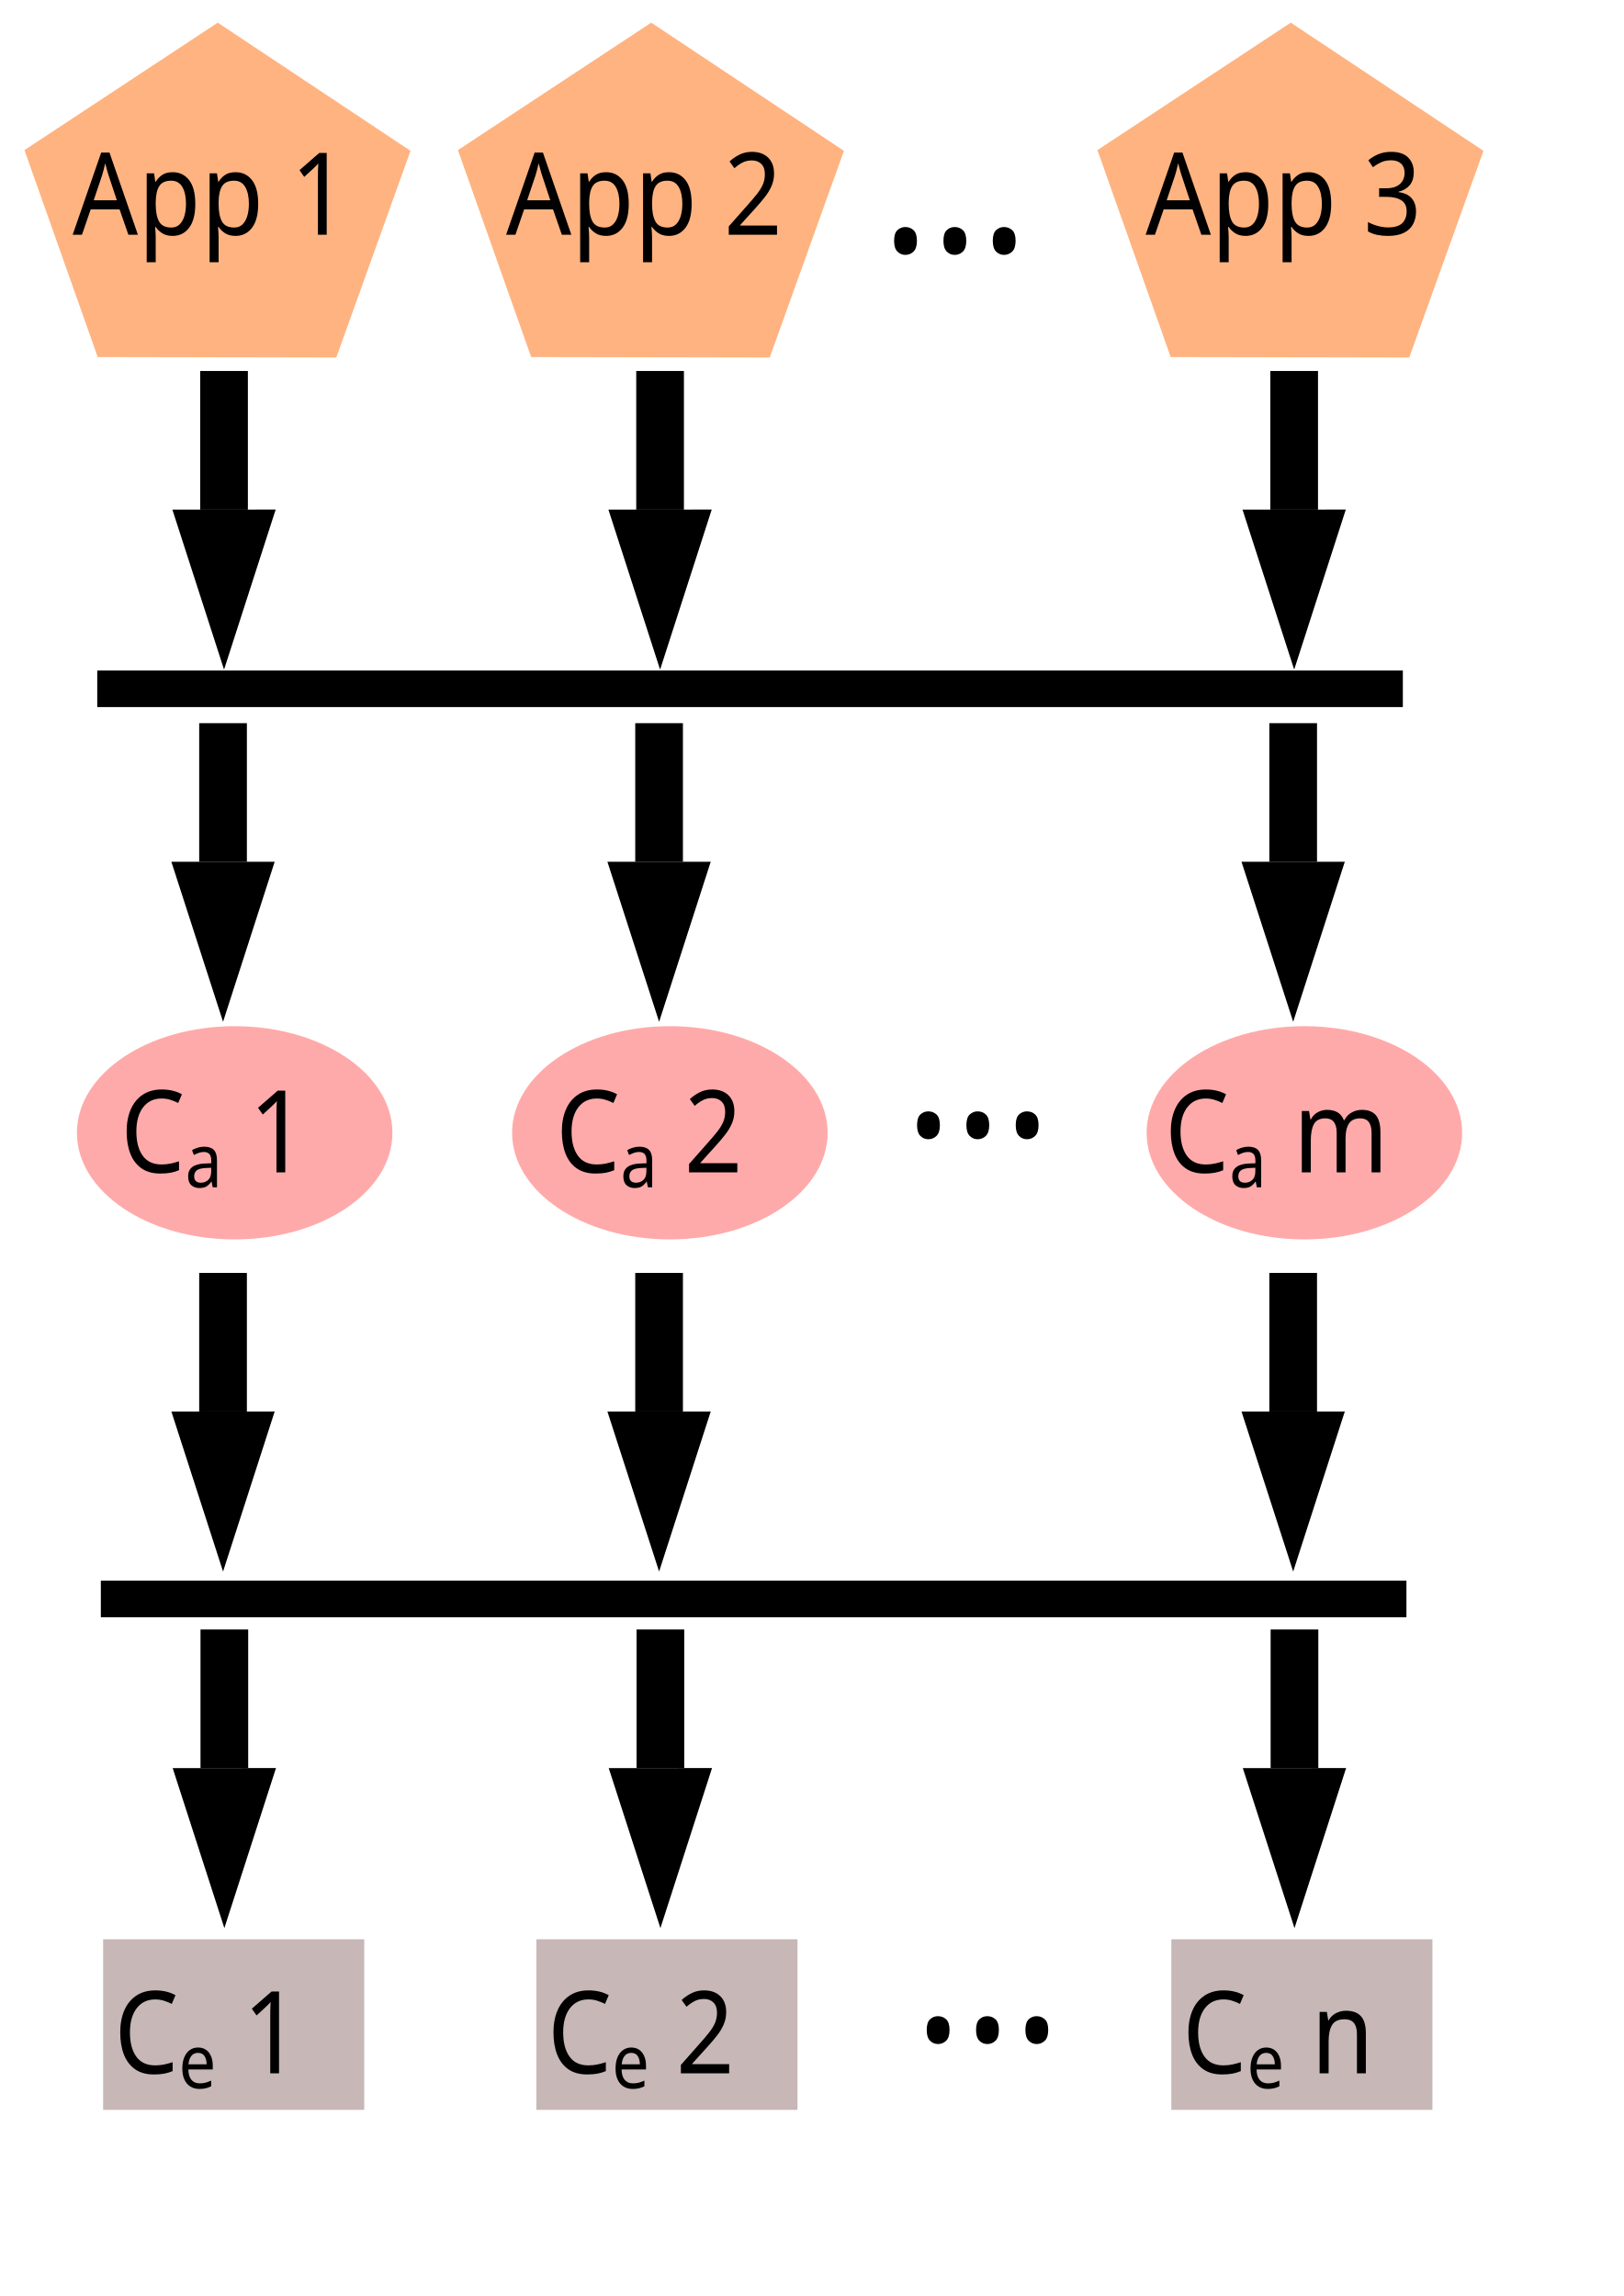
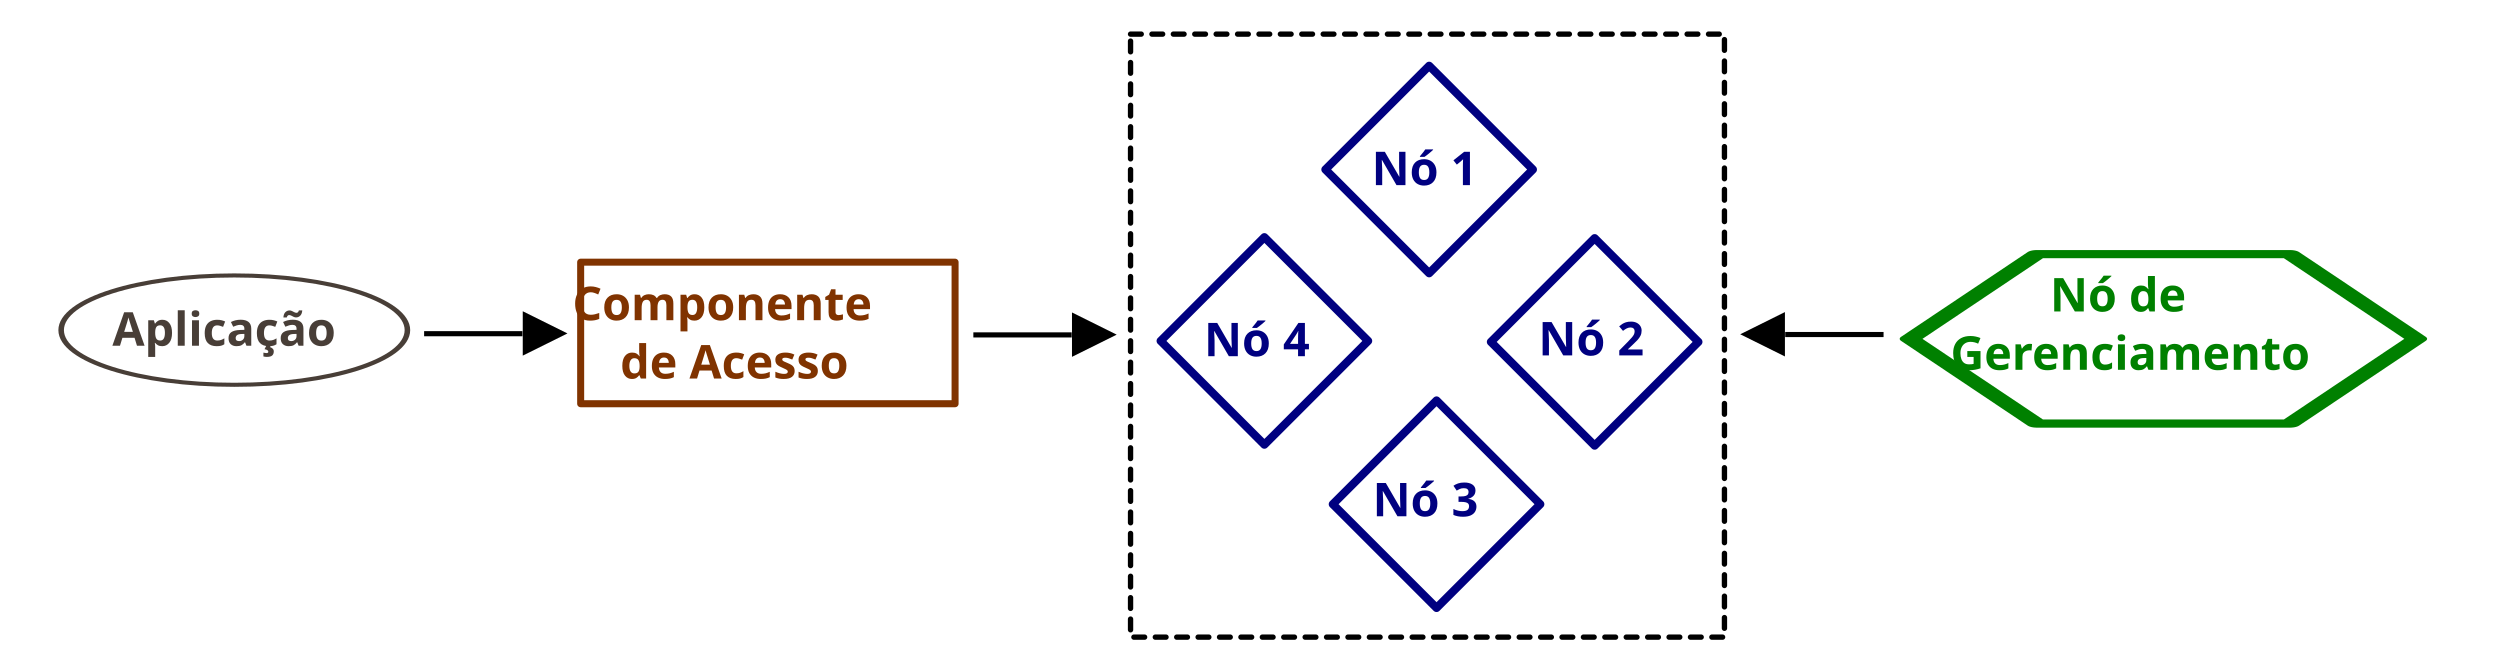
- <svg xmlns="http://www.w3.org/2000/svg" width="210mm" height="297mm" id="svg2" version="1.1">
-   <defs id="defs4" />
-   <g id="layer1">
-     <g id="g3559" transform="matrix(1.249817,0,0,1.399877,-77.44577,-105.6959)">
-       <g transform="translate(66.12766,398.2979)" id="g3142">
-         <rect style="fill:#c8b7b7" id="rect2997" width="102.128" height="59.574" x="36.17" y="354.49" />
-         <text xml:space="preserve" style="font-size:40px;font-style:normal;font-weight:normal;line-height:125%;letter-spacing:0px;word-spacing:0px;fill:#000000;fill-opacity:1;stroke:none;font-family:Sans" x="40.426" y="401.298" id="text2999">
-           <tspan id="tspan3001" x="40.426" y="401.298" dy="0 0 -4.54">C<tspan id="tspan3243" style="font-size:65.001%;baseline-shift:sub">e</tspan> 1</tspan>
-         </text>
-       </g>
-       <g transform="translate(146.2128,208.9361)" id="g3147">
-         <rect style="fill:#c8b7b7" id="rect2997-6" width="102.128" height="59.574" x="125.532" y="543.852" />
-         <text xml:space="preserve" style="font-size:40px;font-style:normal;font-weight:normal;line-height:125%;letter-spacing:0px;word-spacing:0px;fill:#000000;fill-opacity:1;stroke:none;font-family:Sans" x="129.787" y="590.66" id="text2999-0">
-           <tspan id="tspan3001-7" x="129.787" y="590.66" dy="0 0 -4.54">C<tspan id="tspan3241" style="font-size:65.001%;baseline-shift:sub">e</tspan> 2</tspan>
-         </text>
-       </g>
-       <g transform="translate(305.1915,40.85107)" id="g3160">
-         <rect style="fill:#c8b7b7" id="rect2997-0" width="102.128" height="59.574" x="214.894" y="711.937" />
-         <text xml:space="preserve" style="font-size:40px;font-style:normal;font-weight:normal;line-height:125%;letter-spacing:0px;word-spacing:0px;fill:#000000;fill-opacity:1;stroke:none;font-family:Sans" x="219.149" y="758.745" id="text2999-1">
-           <tspan id="tspan3001-0" x="219.149" y="758.745" dy="0 0 -4.54">C<tspan id="tspan3239" style="font-size:65.001%;baseline-shift:sub">e</tspan> n</tspan>
-         </text>
-       </g>
-       <g transform="translate(-42,307.0638)" id="g3169">
-         <path style="fill:#ffaaaa" id="path3055" d="m 297.872,171.511 c 0,24.677 -36.675,44.681 -81.915,44.681 -45.24,0 -81.915,-20.004 -81.915,-44.681 0,-24.677 36.675,-44.681 81.915,-44.681 45.24,0 81.915,20.004 81.915,44.681 z" transform="matrix(0.7532467,0,0,0.8333333,33.07543,21.13838)" />
-         <text xml:space="preserve" style="font-size:40px;font-style:normal;font-weight:normal;line-height:125%;letter-spacing:0px;word-spacing:0px;fill:#000000;fill-opacity:1;stroke:none;font-family:Sans" x="151.064" y="177.894" id="text3165">
-           <tspan id="tspan3167" x="151.064" y="177.894">C<tspan id="tspan3245" style="font-size:65.001%;baseline-shift:sub">a</tspan> 1</tspan>
-         </text>
-       </g>
-       <g id="g3169-3" transform="translate(128.2128,307.0638)">
-         <path style="fill:#ffaaaa" id="path3055-7" d="m 297.872,171.511 c 0,24.677 -36.675,44.681 -81.915,44.681 -45.24,0 -81.915,-20.004 -81.915,-44.681 0,-24.677 36.675,-44.681 81.915,-44.681 45.24,0 81.915,20.004 81.915,44.681 z" transform="matrix(0.7532467,0,0,0.8333333,33.07543,21.13838)" />
-         <text xml:space="preserve" style="font-size:40px;font-style:normal;font-weight:normal;line-height:125%;letter-spacing:0px;word-spacing:0px;fill:#000000;fill-opacity:1;stroke:none;font-family:Sans" x="151.064" y="177.894" id="text3165-1">
-           <tspan id="tspan3167-2" x="151.064" y="177.894">C<tspan id="tspan3247" style="font-size:65.001%;baseline-shift:sub">a</tspan> 2</tspan>
-         </text>
-       </g>
-       <g transform="translate(-2.340426,-51.44681)" id="g3230">
-         <path style="fill:#ffaaaa" id="path3055-2" d="m 297.872,171.511 c 0,24.677 -36.675,44.681 -81.915,44.681 -45.24,0 -81.915,-20.004 -81.915,-44.681 0,-24.677 36.675,-44.681 81.915,-44.681 45.24,0 81.915,20.004 81.915,44.681 z" transform="matrix(0.7532467,0,0,0.8333333,411.7988,379.649)" />
-         <text xml:space="preserve" style="font-size:40px;font-style:normal;font-weight:normal;line-height:125%;letter-spacing:0px;word-spacing:0px;fill:#000000;fill-opacity:1;stroke:none;font-family:Sans" x="519.787" y="536.405" id="text3165-17">
-           <tspan id="tspan3167-5" x="519.787" y="536.405">C<tspan id="tspan3249" style="font-size:65.001%;baseline-shift:sub">a</tspan> m</tspan>
-         </text>
-       </g>
-       <text id="text3235" y="788.362" x="419.234" style="font-size:40px;font-style:normal;font-weight:normal;line-height:125%;letter-spacing:0px;word-spacing:0px;fill:#000000;fill-opacity:1;stroke:none;font-family:Sans" xml:space="preserve">
-         <tspan style="font-size:72px" y="788.362" x="419.234" id="tspan3237">...</tspan>
-       </text>
-       <text id="text3235-5" y="472.362" x="415.457" style="font-size:40px;font-style:normal;font-weight:normal;line-height:125%;letter-spacing:0px;word-spacing:0px;fill:#000000;fill-opacity:1;stroke:none;font-family:Sans" xml:space="preserve">
-         <tspan style="font-size:72px" y="472.362" x="415.457" id="tspan3237-2">...</tspan>
-       </text>
-       <g transform="translate(-34.04255,-55.0906)" id="g3280">
-         <path style="fill:#ffb380" id="path3274" d="M 127.66,16.192 102.319,93.623 20.848,93.451 -4.165,15.913 61.849,-31.836 z" transform="matrix(1.145261,0,0,0.9321637,110.3496,168.1808)" />
-         <text xml:space="preserve" style="font-size:40px;font-style:normal;font-weight:normal;line-height:125%;letter-spacing:0px;word-spacing:0px;fill:#000000;fill-opacity:1;stroke:none;font-family:Sans" x="124.426" y="212.575" id="text3276">
-           <tspan id="tspan3278" x="124.426" y="212.575">App 1</tspan>
-         </text>
-       </g>
-       <g id="g3280-1" transform="translate(135.4866,-55.0906)">
-         <path style="fill:#ffb380" id="path3274-9" d="M 127.66,16.192 102.319,93.623 20.848,93.451 -4.165,15.913 61.849,-31.836 z" transform="matrix(1.145261,0,0,0.9321637,110.3496,168.1808)" />
-         <text xml:space="preserve" style="font-size:40px;font-style:normal;font-weight:normal;line-height:125%;letter-spacing:0px;word-spacing:0px;fill:#000000;fill-opacity:1;stroke:none;font-family:Sans" x="124.426" y="212.575" id="text3276-0">
-           <tspan id="tspan3278-8" x="124.426" y="212.575">App 2</tspan>
-         </text>
-       </g>
-       <g id="g3280-8" transform="translate(385.6142,-55.0906)">
-         <path style="fill:#ffb380" id="path3274-0" d="M 127.66,16.192 102.319,93.623 20.848,93.451 -4.165,15.913 61.849,-31.836 z" transform="matrix(1.145261,0,0,0.9321637,110.3496,168.1808)" />
-         <text xml:space="preserve" style="font-size:40px;font-style:normal;font-weight:normal;line-height:125%;letter-spacing:0px;word-spacing:0px;fill:#000000;fill-opacity:1;stroke:none;font-family:Sans" x="124.426" y="212.575" id="text3276-3">
-           <tspan id="tspan3278-7" x="124.426" y="212.575">App 3</tspan>
-         </text>
-       </g>
-       <text id="text3235-5-8" y="163.508" x="406.478" style="font-size:40px;font-style:normal;font-weight:normal;line-height:125%;letter-spacing:0px;word-spacing:0px;fill:#000000;fill-opacity:1;stroke:none;font-family:Sans" xml:space="preserve">
-         <tspan style="font-size:72px;fill:#000000" y="163.508" x="406.478" id="tspan3237-2-7">...</tspan>
-       </text>
-       <g transform="matrix(-0.3652672,0,0,-0.5834159,202.4356,723.4553)" id="g3359">
-         <path style="fill:#000000" id="path3355" d="m 200,805.554 -110.618,0.035 55.278,-95.816 z" />
-         <rect style="fill:#000000" id="rect3357" width="51.064" height="82.979" x="119.149" y="805.554" />
-       </g>
-       <rect y="309.681" x="100" height="12.766" width="510.638" id="rect3363" style="fill:#000000" />
-       <rect y="627.554" x="101.404" height="12.766" width="510.638" id="rect3363-9" style="fill:#000000" />
-       <g transform="matrix(-0.3652672,0,0,-0.5834159,372.9786,723.4553)" id="g3359-0">
-         <path style="fill:#000000" id="path3355-6" d="m 200,805.554 -110.618,0.035 55.278,-95.816 z" />
-         <rect style="fill:#000000" id="rect3357-5" width="51.064" height="82.979" x="119.149" y="805.554" />
-       </g>
-       <g transform="matrix(-0.3652672,0,0,-0.5834159,620.9786,723.4553)" id="g3359-0-2">
-         <path style="fill:#000000" id="path3355-6-7" d="m 200,805.554 -110.618,0.035 55.278,-95.816 z" />
-         <rect style="fill:#000000" id="rect3357-5-3" width="51.064" height="82.979" x="119.149" y="805.554" />
-       </g>
-       <g transform="matrix(-0.3652672,0,0,-0.5834159,202.0475,846.4553)" id="g3359-2">
-         <path style="fill:#000000" id="path3355-7" d="m 200,805.554 -110.618,0.035 55.278,-95.816 z" />
-         <rect style="fill:#000000" id="rect3357-9" width="51.064" height="82.979" x="119.149" y="805.554" />
-       </g>
-       <g transform="matrix(-0.3652672,0,0,-0.5834159,372.5905,846.4553)" id="g3359-0-1">
-         <path style="fill:#000000" id="path3355-6-9" d="m 200,805.554 -110.618,0.035 55.278,-95.816 z" />
-         <rect style="fill:#000000" id="rect3357-5-6" width="51.064" height="82.979" x="119.149" y="805.554" />
-       </g>
-       <g transform="matrix(-0.3652672,0,0,-0.5834159,620.5905,846.4553)" id="g3359-0-2-3">
-         <path style="fill:#000000" id="path3355-6-7-6" d="m 200,805.554 -110.618,0.035 55.278,-95.816 z" />
-         <rect style="fill:#000000" id="rect3357-5-3-8" width="51.064" height="82.979" x="119.149" y="805.554" />
-       </g>
-       <g transform="matrix(-0.3652672,0,0,-0.5834159,202.0475,1038.455)" id="g3359-2-4">
-         <path style="fill:#000000" id="path3355-7-6" d="m 200,805.554 -110.618,0.035 55.278,-95.816 z" />
-         <rect style="fill:#000000" id="rect3357-9-6" width="51.064" height="82.979" x="119.149" y="805.554" />
-       </g>
-       <g transform="matrix(-0.3652672,0,0,-0.5834159,372.5905,1038.455)" id="g3359-0-1-7">
-         <path style="fill:#000000" id="path3355-6-9-2" d="m 200,805.554 -110.618,0.035 55.278,-95.816 z" />
-         <rect style="fill:#000000" id="rect3357-5-6-7" width="51.064" height="82.979" x="119.149" y="805.554" />
-       </g>
-       <g transform="matrix(-0.3652672,0,0,-0.5834159,620.5905,1038.455)" id="g3359-0-2-3-4">
-         <path style="fill:#000000" id="path3355-6-7-6-1" d="m 200,805.554 -110.618,0.035 55.278,-95.816 z" />
-         <rect style="fill:#000000" id="rect3357-5-3-8-0" width="51.064" height="82.979" x="119.149" y="805.554" />
-       </g>
-       <g transform="matrix(-0.3652672,0,0,-0.5834159,202.5581,1162.984)" id="g3359-2-4-3">
-         <path style="fill:#000000" id="path3355-7-6-8" d="m 200,805.554 -110.618,0.035 55.278,-95.816 z" />
-         <rect style="fill:#000000" id="rect3357-9-6-7" width="51.064" height="82.979" x="119.149" y="805.554" />
-       </g>
-       <g transform="matrix(-0.3652672,0,0,-0.5834159,373.1011,1162.984)" id="g3359-0-1-7-9">
-         <path style="fill:#000000" id="path3355-6-9-2-3" d="m 200,805.554 -110.618,0.035 55.278,-95.816 z" />
-         <rect style="fill:#000000" id="rect3357-5-6-7-8" width="51.064" height="82.979" x="119.149" y="805.554" />
-       </g>
-       <g transform="matrix(-0.3652672,0,0,-0.5834159,621.1011,1162.984)" id="g3359-0-2-3-4-8">
-         <path style="fill:#000000" id="path3355-6-7-6-1-4" d="m 200,805.554 -110.618,0.035 55.278,-95.816 z" />
-         <rect style="fill:#000000" id="rect3357-5-3-8-0-0" width="51.064" height="82.979" x="119.149" y="805.554" />
-       </g>
+ <svg xmlns="http://www.w3.org/2000/svg" width="1500" height="400" id="svg3719" version="1.1">
+   <defs id="defs3721" />
+   <g id="layer1" transform="translate(0,-652.3622)">
+     <text xml:space="preserve" style="font-size:28px;font-style:normal;font-weight:bold;line-height:125%;letter-spacing:0px;word-spacing:0px;fill:#000000;fill-opacity:1;stroke:none;font-family:Sans;-inkscape-font-specification:Sans Bold" x="67.429" y="859.791" id="text3727">
+       <tspan id="tspan3729" x="67.429" y="859.791" style="fill:#483e37">Aplicação</tspan>
+     </text>
+     <path style="fill:none;stroke:#483e37;stroke-width:4.9;stroke-linecap:round;stroke-linejoin:round;stroke-miterlimit:4;stroke-opacity:1;stroke-dasharray:none;stroke-dashoffset:1.002" id="path3731" d="m 391.429,460 c 0,36.293 -68.436,65.714 -152.857,65.714 -84.421,0 -152.857,-29.421 -152.857,-65.714 0,-36.293 68.436,-65.714 152.857,-65.714 84.421,0 152.857,29.421 152.857,65.714 z" transform="matrix(0.6795891,0,0,0.4992616,-21.55911,620.7733)" />
+     <text xml:space="preserve" style="font-size:28px;font-style:normal;font-weight:bold;text-align:center;line-height:125%;letter-spacing:0px;word-spacing:0px;text-anchor:middle;fill:#000000;fill-opacity:1;stroke:none;font-family:Sans;-inkscape-font-specification:Sans Bold" x="458.814" y="844.466" id="text4501">
+       <tspan id="tspan4503" x="458.814" y="844.466" style="fill:#803300">Componente</tspan>
+       <tspan x="458.814" y="879.466" id="tspan4505" style="fill:#803300">de Acesso</tspan>
+     </text>
+     <rect style="fill:none;stroke:#803300;stroke-width:4.208;stroke-linecap:round;stroke-linejoin:round;stroke-miterlimit:4;stroke-opacity:1;stroke-dasharray:none;stroke-dashoffset:1.002" id="rect4507" width="224.652" height="84.926" x="348.396" y="809.674" />
+     <text xml:space="preserve" style="font-size:28px;font-style:normal;font-weight:bold;line-height:125%;letter-spacing:0px;word-spacing:0px;fill:#000080;fill-opacity:1;stroke:none;font-family:Sans;-inkscape-font-specification:Sans Bold" x="823.598" y="962.135" id="text4511">
+       <tspan id="tspan4513" x="823.598" y="962.135">Nó 3</tspan>
+     </text>
+     <text xml:space="preserve" style="font-size:28px;font-style:normal;font-weight:bold;line-height:125%;letter-spacing:0px;word-spacing:0px;fill:#000080;fill-opacity:1;stroke:none;font-family:Sans;-inkscape-font-specification:Sans Bold" x="722.442" y="866.094" id="text4511-9">
+       <tspan id="tspan4513-1" x="722.442" y="866.094">Nó 4</tspan>
+     </text>
+     <text xml:space="preserve" style="font-size:28px;font-style:normal;font-weight:bold;line-height:125%;letter-spacing:0px;word-spacing:0px;fill:#000080;fill-opacity:1;stroke:none;font-family:Sans;-inkscape-font-specification:Sans Bold" x="923.068" y="865.593" id="text4511-7">
+       <tspan id="tspan4513-7" x="923.068" y="865.593">Nó 2</tspan>
+     </text>
+     <text xml:space="preserve" style="font-size:28px;font-style:normal;font-weight:bold;line-height:125%;letter-spacing:0px;word-spacing:0px;fill:#000080;fill-opacity:1;stroke:none;font-family:Sans;-inkscape-font-specification:Sans Bold" x="823.023" y="763.435" id="text4511-8">
+       <tspan id="tspan4513-10" x="823.023" y="763.435">Nó 1</tspan>
+     </text>
+     <path style="fill:none;stroke:#000080;stroke-width:4.9;stroke-linecap:round;stroke-linejoin:round;stroke-miterlimit:4;stroke-opacity:1;stroke-dasharray:none;stroke-dashoffset:1.002" id="path4596" d="m 1053.034,527.141 -62.242,62.242 -62.242,-62.242 62.242,-62.242 z" transform="translate(-34,330.3622)" />
+     <path style="fill:none;stroke:#000080;stroke-width:4.9;stroke-linecap:round;stroke-linejoin:round;stroke-miterlimit:4;stroke-opacity:1;stroke-dasharray:none;stroke-dashoffset:1.002" id="path4596-3" d="m 1053.034,527.141 -62.242,62.242 -62.242,-62.242 62.242,-62.242 z" transform="translate(-232.1636,329.7813)" />
+     <path style="fill:none;stroke:#000080;stroke-width:4.9;stroke-linecap:round;stroke-linejoin:round;stroke-miterlimit:4;stroke-opacity:1;stroke-dasharray:none;stroke-dashoffset:1.002" id="path4596-4" d="m 1053.034,527.141 -62.242,62.242 -62.242,-62.242 62.242,-62.242 z" transform="translate(-128.8667,427.7491)" />
+     <path style="fill:none;stroke:#000080;stroke-width:4.9;stroke-linecap:round;stroke-linejoin:round;stroke-miterlimit:4;stroke-opacity:1;stroke-dasharray:none;stroke-dashoffset:1.002" id="path4596-0" d="m 1053.034,527.141 -62.242,62.242 -62.242,-62.242 62.242,-62.242 z" transform="translate(-133.3033,226.9274)" />
+     <path style="fill:none;stroke:#008000;stroke-width:4.9;stroke-linecap:round;stroke-linejoin:round;stroke-miterlimit:4;stroke-opacity:1;stroke-dasharray:none;stroke-dashoffset:1.002" id="path4641" d="m 840.196,638.482 29.346,50.828 -29.346,50.828 -58.692,10e-6 -29.346,-50.828 29.346,-50.828 z" transform="matrix(2.587831,0,0,1,-800.3007,166.3622)" />
+     <text xml:space="preserve" style="font-size:28px;font-style:normal;font-weight:bold;text-align:center;line-height:125%;letter-spacing:0px;word-spacing:0px;text-anchor:middle;fill:#008000;fill-opacity:1;stroke:none;font-family:Sans;-inkscape-font-specification:Sans Bold" x="1296.321" y="839.23" id="text4643">
+       <tspan x="1296.321" y="839.23" id="tspan4647">Nó de</tspan>
+       <tspan x="1296.321" y="874.23" id="tspan4651">Gerenciamento</tspan>
+     </text>
+     <rect style="fill:none;stroke:#000000;stroke-width:3.211;stroke-linecap:round;stroke-linejoin:round;stroke-miterlimit:4;stroke-opacity:1;stroke-dasharray:6.422, 6.422;stroke-dashoffset:0" id="rect4653" width="356.339" height="361.812" x="678.327" y="672.832" />
+     <g id="g4676" transform="translate(42,1384)">
+       <path d="m 212.473,-529.879 59.004,0 0,-3.076 -59.004,0 0,3.076 z" style="fill:#000000;fill-opacity:1;fill-rule:nonzero;stroke:none" id="path3343" />
+       <path d="m 298.474,-531.572 -26.821,13.315 0,-26.63 26.821,13.315 z" style="fill:#000000;fill-opacity:1;fill-rule:nonzero;stroke:none" id="path3345" />
+     </g>
+     <g id="g4676-6" transform="translate(371.5377,1384.723)">
+       <path d="m 212.473,-529.879 59.004,0 0,-3.076 -59.004,0 0,3.076 z" style="fill:#000000;fill-opacity:1;fill-rule:nonzero;stroke:none" id="path3343-5" />
+       <path d="m 298.474,-531.572 -26.821,13.315 0,-26.63 26.821,13.315 z" style="fill:#000000;fill-opacity:1;fill-rule:nonzero;stroke:none" id="path3345-8" />
+     </g>
+     <g id="g4676-6-9" transform="matrix(-1,0,0,1,1342.609,1384.495)">
+       <path d="m 212.473,-529.879 59.004,0 0,-3.076 -59.004,0 0,3.076 z" style="fill:#000000;fill-opacity:1;fill-rule:nonzero;stroke:none" id="path3343-5-3" />
+       <path d="m 298.474,-531.572 -26.821,13.315 0,-26.63 26.821,13.315 z" style="fill:#000000;fill-opacity:1;fill-rule:nonzero;stroke:none" id="path3345-8-3" />
    </g>
  </g>
</svg>
